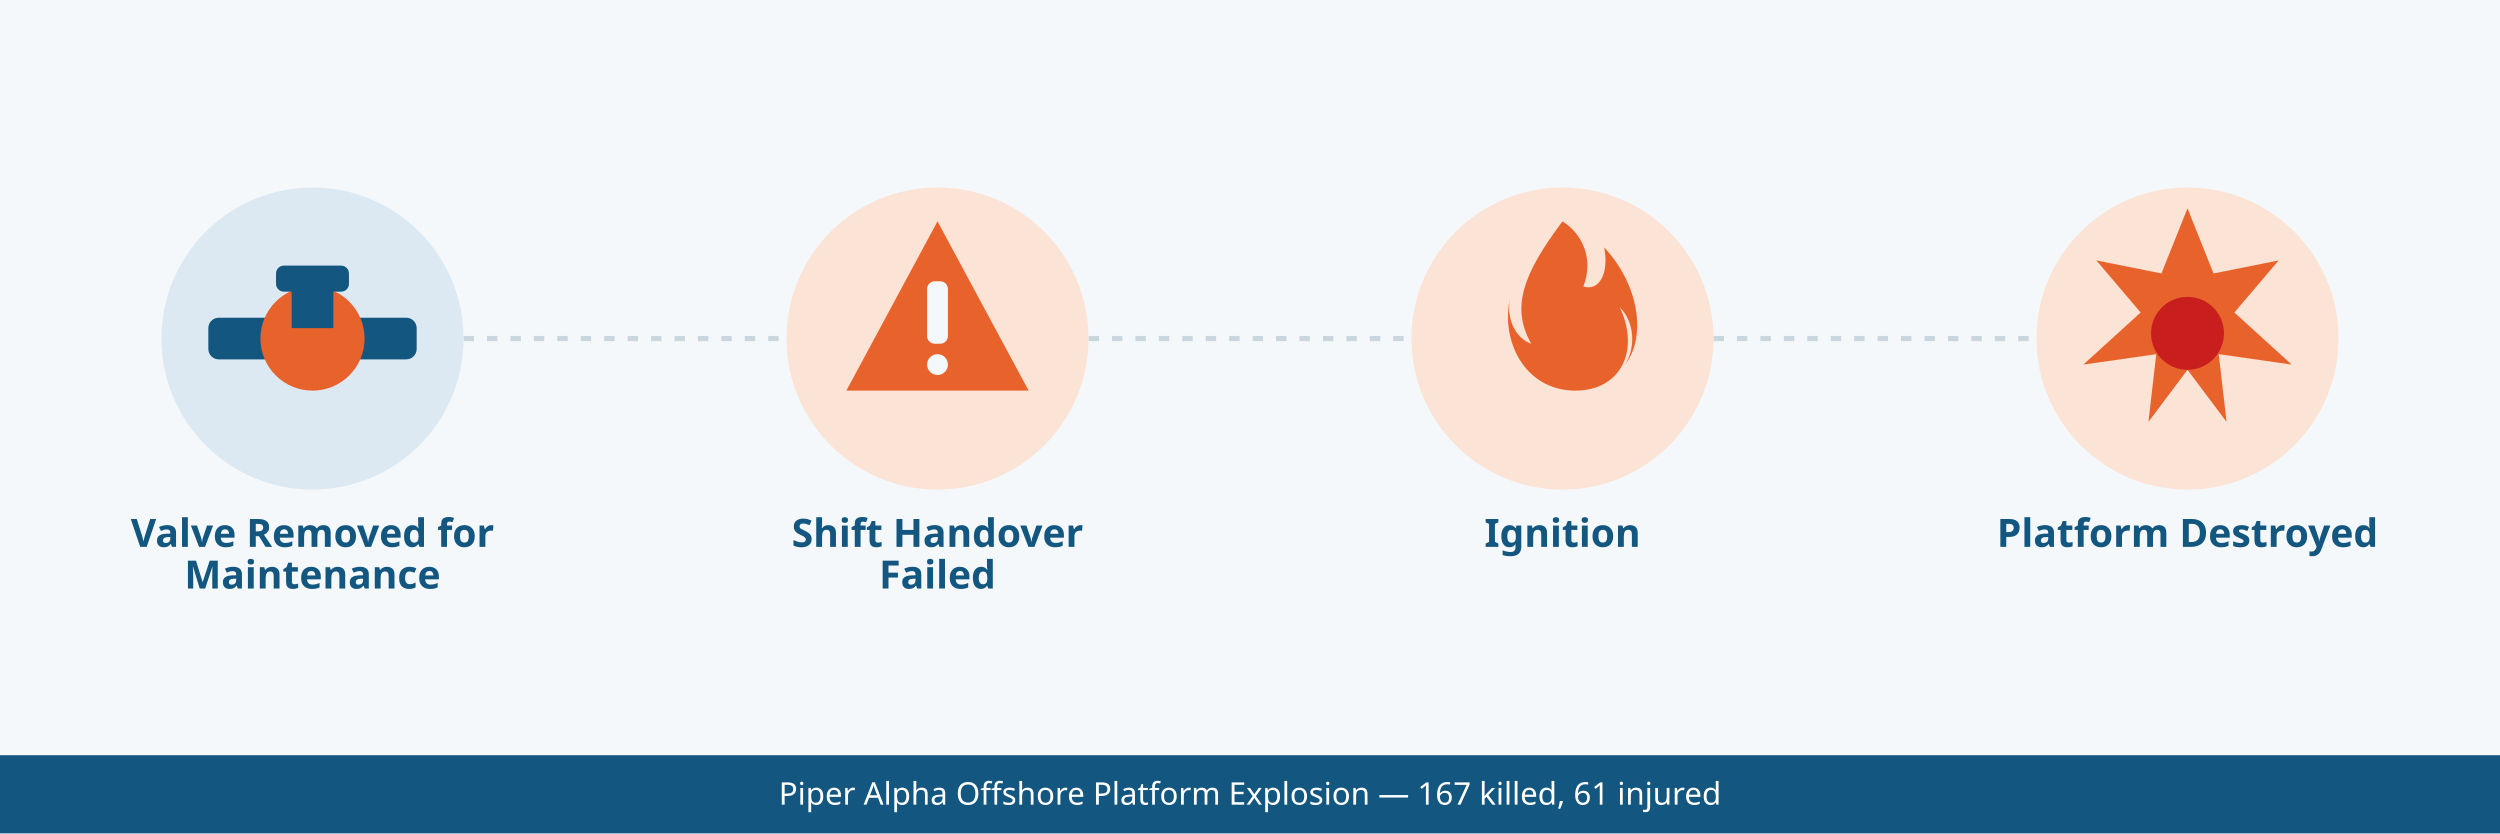
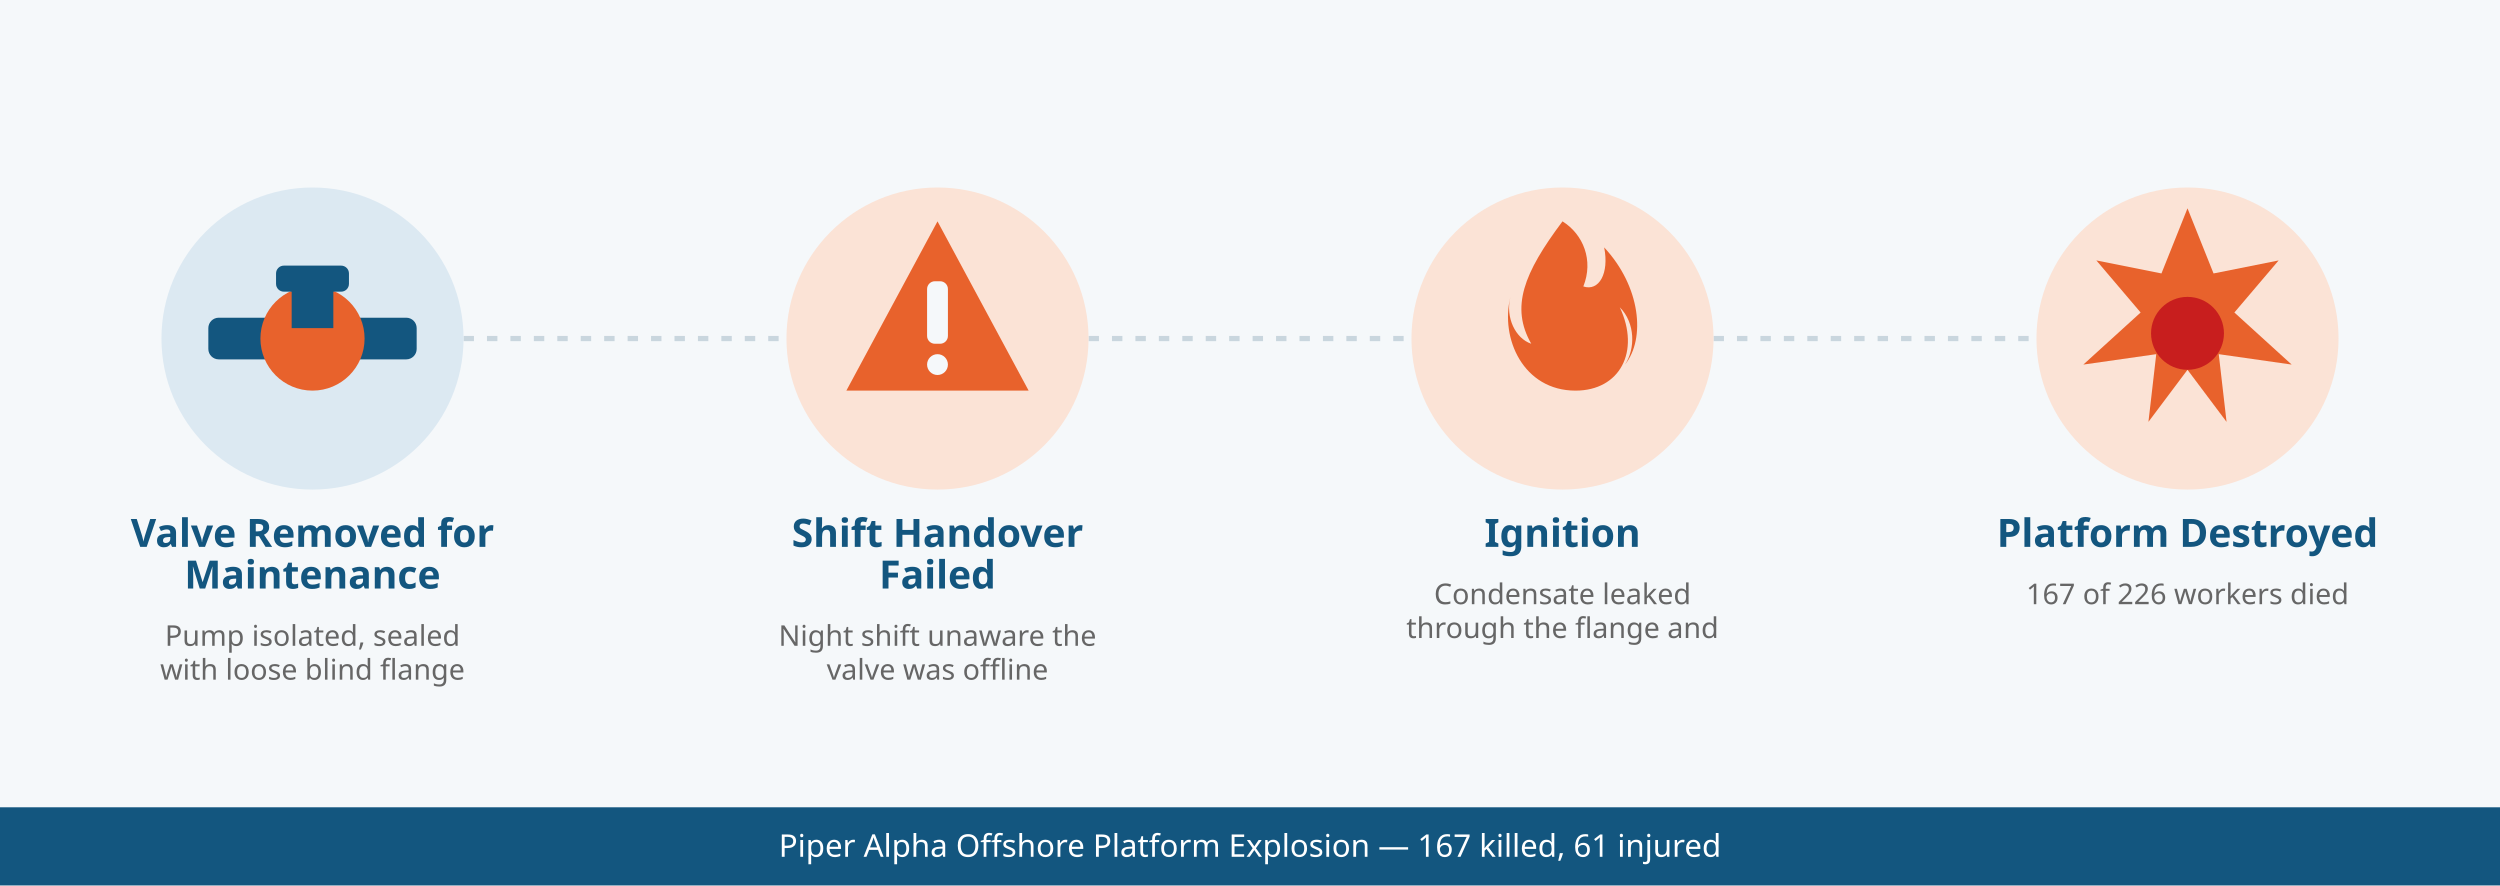
- <svg xmlns="http://www.w3.org/2000/svg" viewBox="0 0 960 320" font-family="'Poppins', sans-serif">
+ <svg xmlns="http://www.w3.org/2000/svg" viewBox="0 0 960 340" font-family="'Poppins', sans-serif">
  <defs>
    <style>
      .label { font-family: 'Baloo 2', sans-serif; font-weight: 700; font-size: 15px; fill: #13567F; }
+       .sublabel { font-family: 'Poppins', sans-serif; font-size: 11px; fill: #666; }
      .arrow { stroke: #C9D6DE; stroke-width: 2; fill: none; }
    </style>
  </defs>
-   <rect width="960" height="320" fill="#F5F8FA" />
+   <rect width="960" height="340" fill="#F5F8FA" />
  <line x1="178" y1="130" x2="302" y2="130" class="arrow" stroke-dasharray="4 5" />
  <line x1="418" y1="130" x2="542" y2="130" class="arrow" stroke-dasharray="4 5" />
  <line x1="658" y1="130" x2="782" y2="130" class="arrow" stroke-dasharray="4 5" />
  <g transform="translate(60,50)">
    <circle cx="60" cy="80" r="58" fill="#DCE9F2" />
    <rect x="20" y="72" width="80" height="16" rx="4" fill="#13567F" />
    <circle cx="60" cy="80" r="20" fill="#E8622C" />
    <rect x="52" y="60" width="16" height="16" fill="#13567F" />
    <rect x="46" y="52" width="28" height="10" rx="3" fill="#13567F" />
    <text x="60" y="160" text-anchor="middle" class="label">Valve Removed for</text>
    <text x="60" y="176" text-anchor="middle" class="label">Maintenance</text>
+     <text x="60" y="198" text-anchor="middle" class="sublabel">Pump isolated, sealed</text>
+     <text x="60" y="211" text-anchor="middle" class="sublabel">with loose blind flange</text>
  </g>
  <g transform="translate(300,50)">
    <circle cx="60" cy="80" r="58" fill="#FBE3D6" />
    <path d="M60,35 L95,100 L25,100 Z" fill="#E8622C" />
    <rect x="56" y="58" width="8" height="24" rx="3" fill="#F5F8FA" />
    <circle cx="60" cy="90" r="4" fill="#F5F8FA" />
    <text x="60" y="160" text-anchor="middle" class="label">Shift Handover</text>
    <text x="60" y="176" text-anchor="middle" class="label">Failed</text>
+     <text x="60" y="198" text-anchor="middle" class="sublabel">Night shift unaware the</text>
+     <text x="60" y="211" text-anchor="middle" class="sublabel">valve was offline</text>
  </g>
  <g transform="translate(540,50)">
    <circle cx="60" cy="80" r="58" fill="#FBE3D6" />
    <path d="M60,35 C45,55 40,68 48,82 C42,80 38,72 40,64 C36,80 45,100 65,100 C82,100 90,85 82,68 C88,74 88,84 84,90 C92,80 90,60 76,45 C78,55 74,62 68,60 C72,50 68,40 60,35 Z" fill="#E8622C" />
    <text x="60" y="160" text-anchor="middle" class="label">Ignition</text>
+     <text x="60" y="182" text-anchor="middle" class="sublabel">Condensate leaked</text>
+     <text x="60" y="195" text-anchor="middle" class="sublabel">through the flange and</text>
  </g>
  <g transform="translate(780,50)">
    <circle cx="60" cy="80" r="58" fill="#FBE3D6" />
    <path d="M60,30 L70,55 L95,50 L78,70 L100,90 L72,86 L75,112 L60,92 L45,112 L48,86 L20,90 L42,70 L25,50 L50,55 Z" fill="#E8622C" />
    <circle cx="60" cy="78" r="14" fill="#C81E1E" />
    <text x="60" y="160" text-anchor="middle" class="label">Platform Destroyed</text>
+     <text x="60" y="182" text-anchor="middle" class="sublabel">167 of 226 workers died</text>
  </g>
-   <rect x="0" y="290" width="960" height="30" fill="#13567F" />
-   <text x="480" y="309" text-anchor="middle" fill="#fff" font-size="12" font-family="'Poppins', sans-serif" font-weight="500">Piper Alpha Offshore Platform Explosion — 167 killed, 61 injured</text>
+   <rect x="0" y="310" width="960" height="30" fill="#13567F" />
+   <text x="480" y="329" text-anchor="middle" fill="#fff" font-size="12" font-family="'Poppins', sans-serif" font-weight="500">Piper Alpha Offshore Platform Explosion — 167 killed, 61 injured</text>
</svg>
